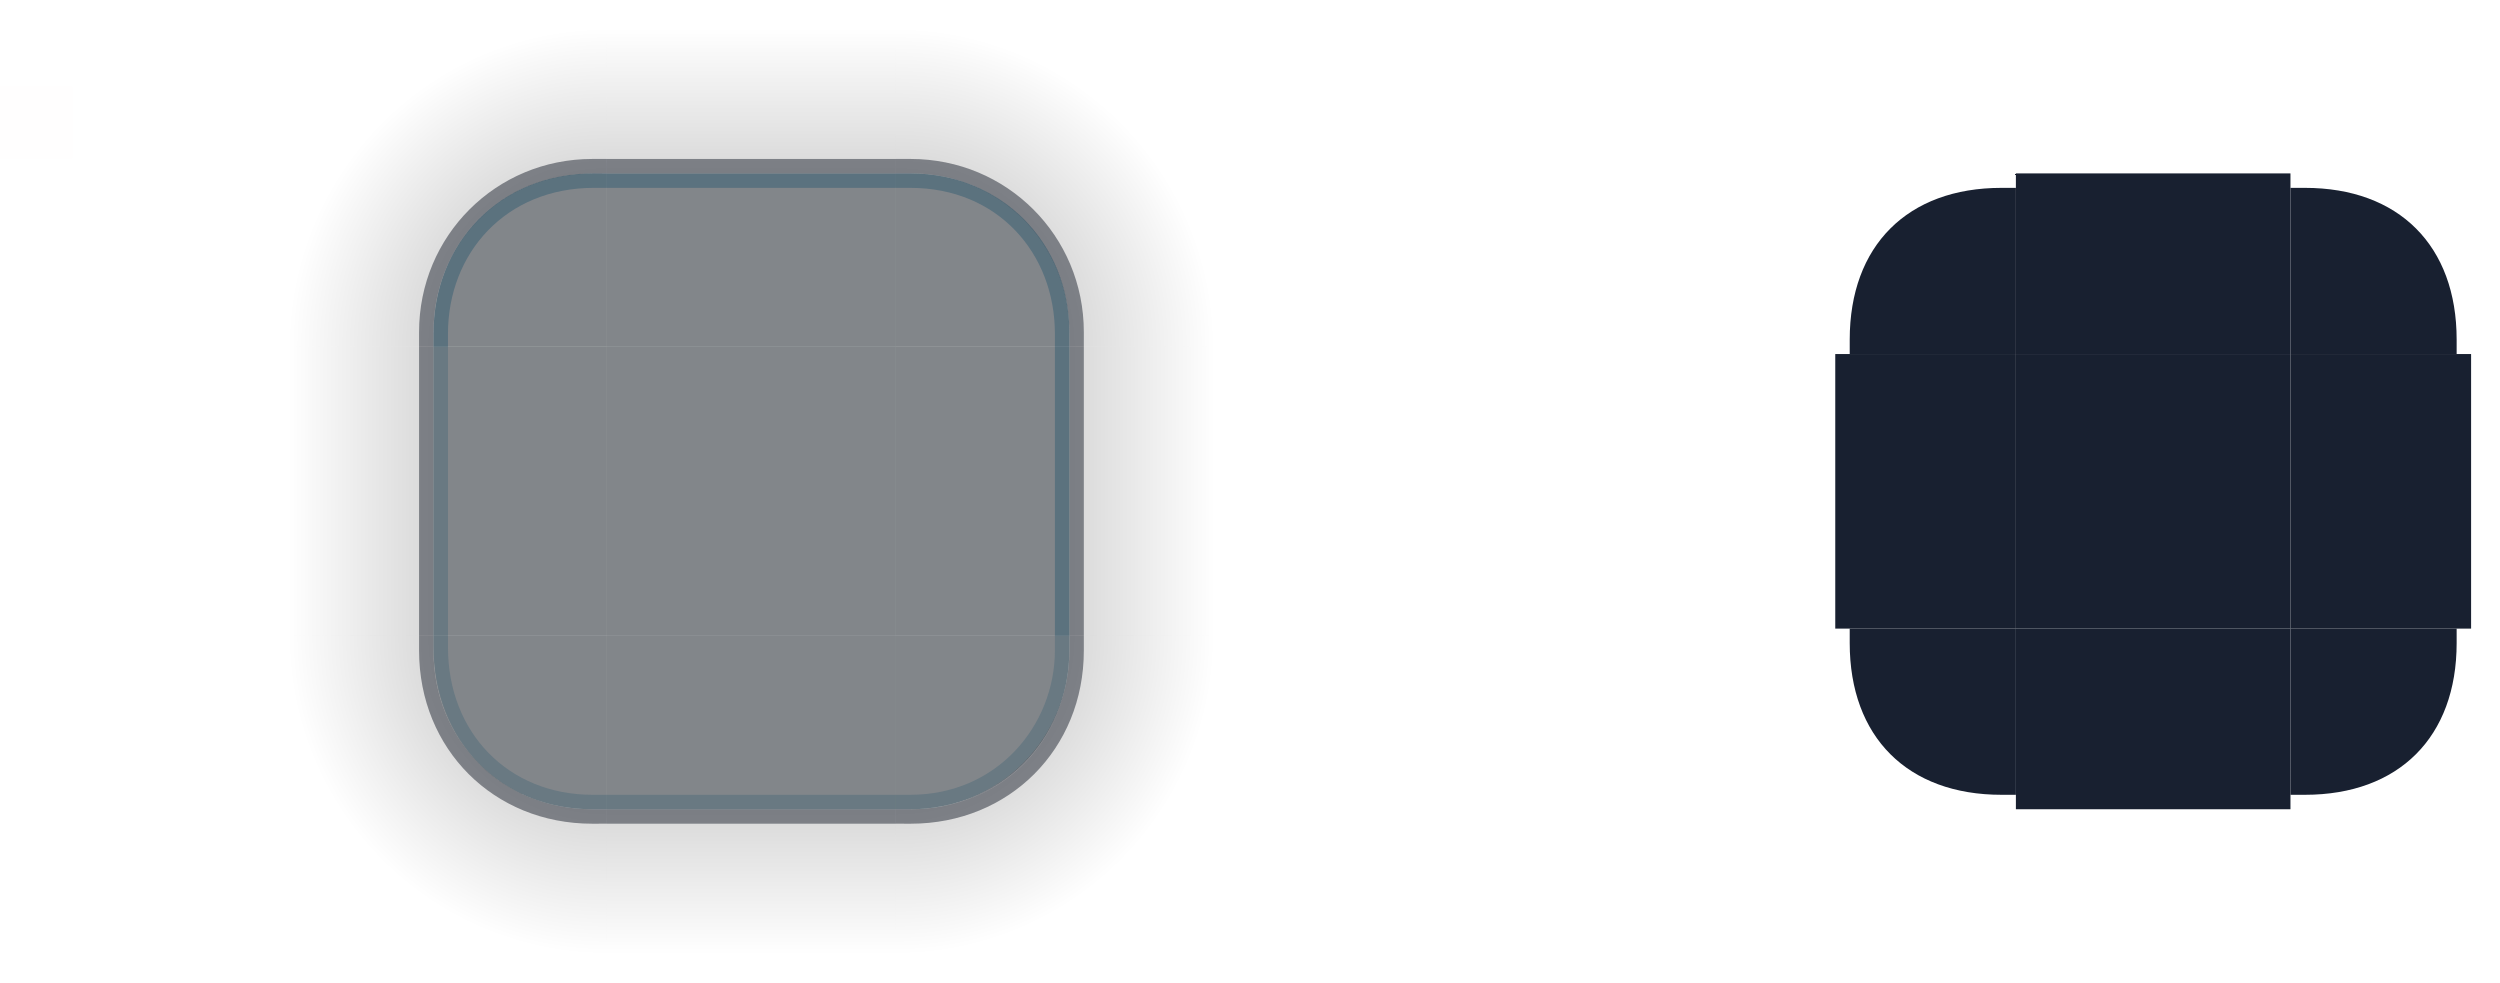
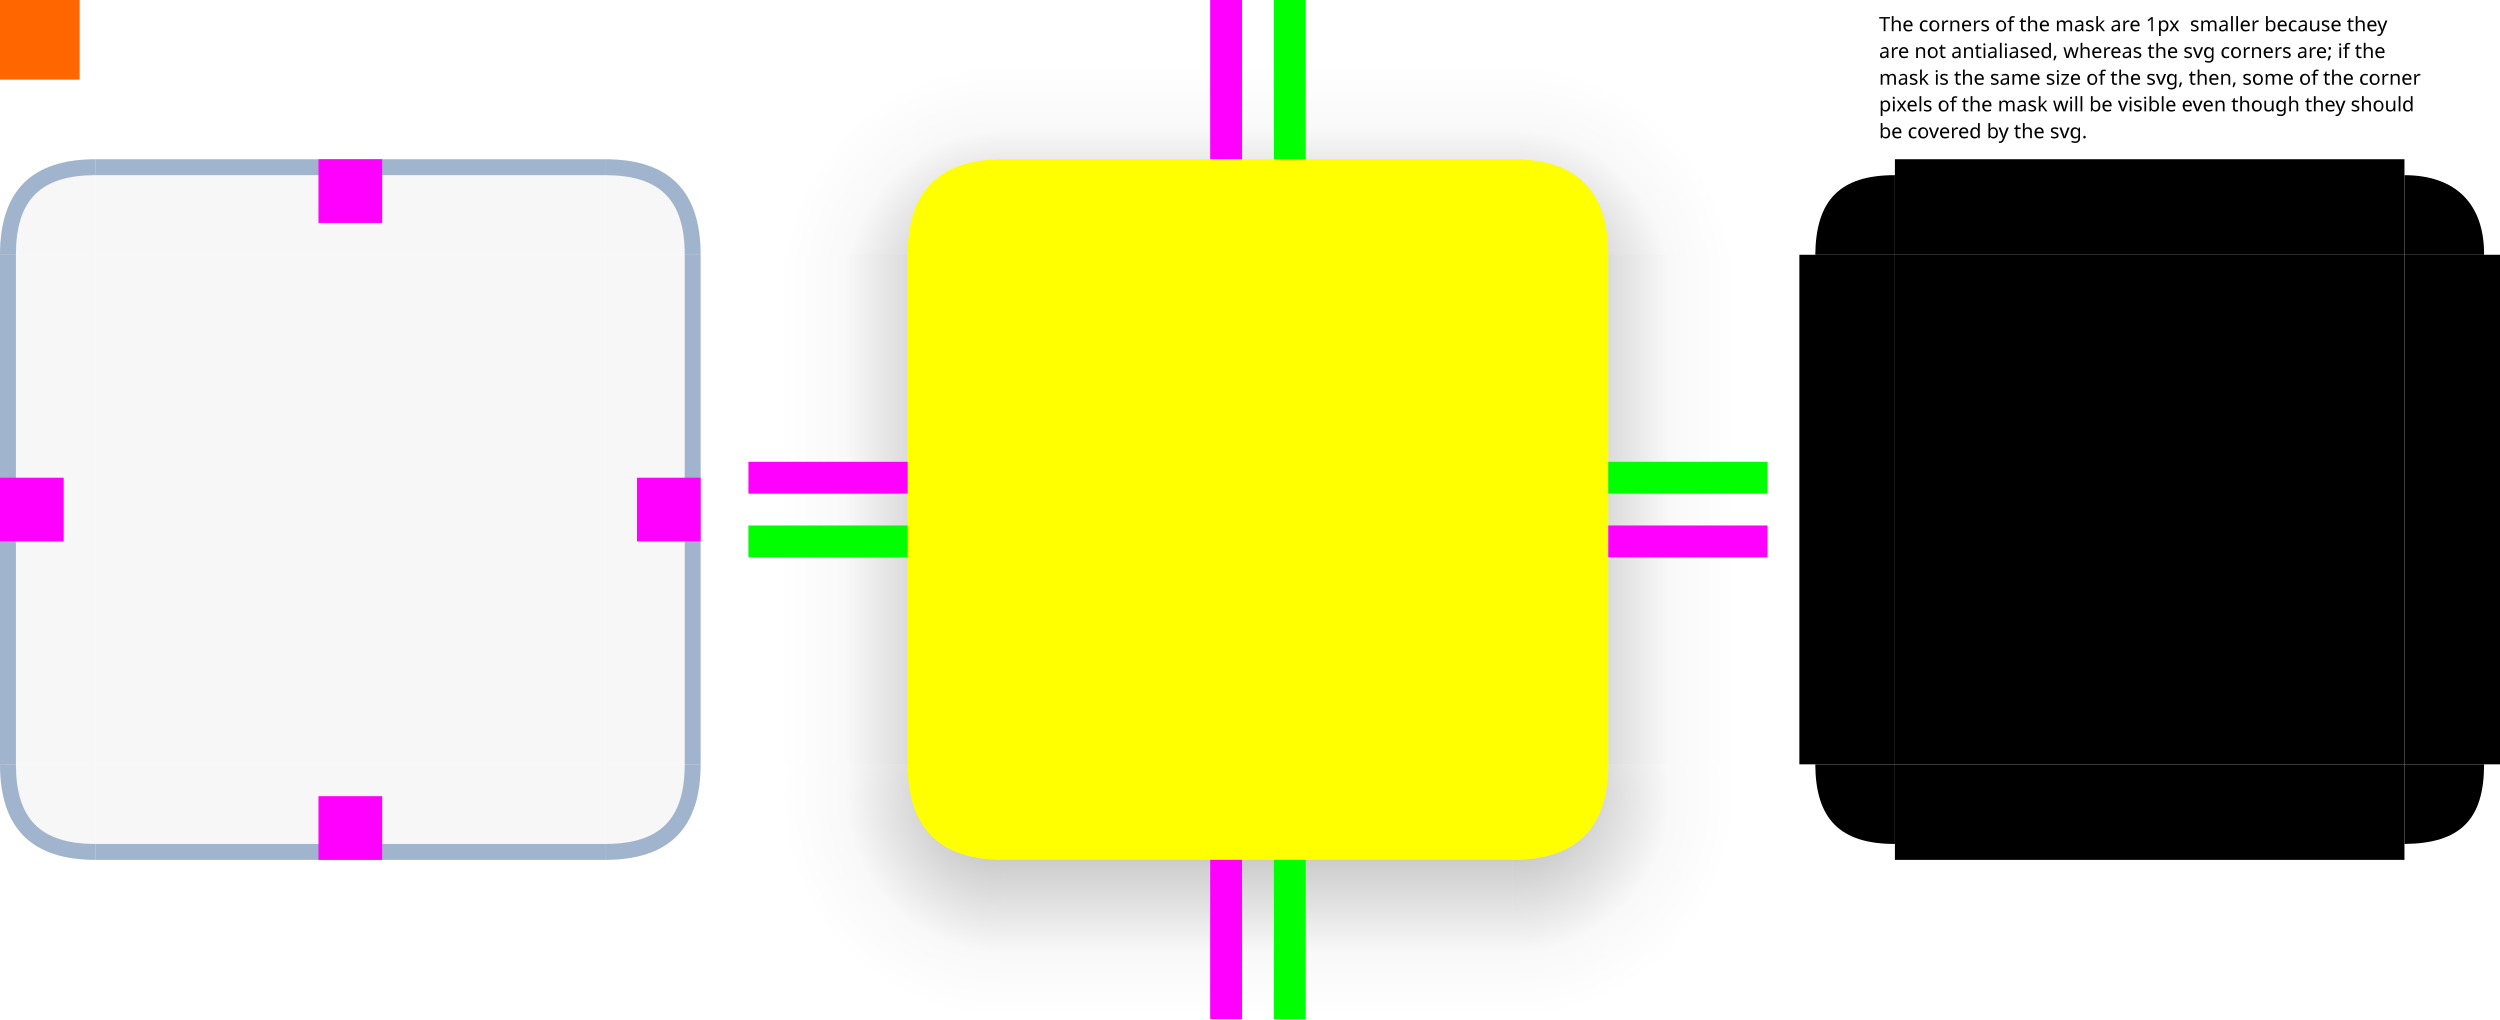
- <svg xmlns="http://www.w3.org/2000/svg" xmlns:xlink="http://www.w3.org/1999/xlink" id="svg200" viewBox="0 0 173 68" version="1.1" height="68" width="173">
-   <style id="style2457">
- .ColorScheme-Background { 
-     color:#1e2431;
- }
- </style>
-   <defs id="defs24">
-     <style type="text/css" id="current-color-scheme" />
-     <radialGradient xlink:href="#a" gradientUnits="userSpaceOnUse" gradientTransform="matrix(2.1666e-7,1,-0.99999,2.1665e-7,1058.1,-6.2502)" r="6" cy="945.11" cx="54.25" id="b" />
-     <radialGradient xlink:href="#a" gradientUnits="userSpaceOnUse" gradientTransform="rotate(-179.9999,40.32089,499.18)" r="6" cy="950.36" cx="7.643" id="c" />
-     <radialGradient xlink:href="#a" gradientUnits="userSpaceOnUse" gradientTransform="translate(59.107,-903.77)" r="6" cy="911.76" cx="53.893" id="d" />
-     <radialGradient xlink:href="#a" gradientUnits="userSpaceOnUse" gradientTransform="rotate(-90,-405.39,435.5899)" r="6" cy="913.97" cx="22.2" id="e" />
-     <linearGradient xlink:href="#a" gradientUnits="userSpaceOnUse" y2="932.36" y1="932.36" x2="61" x1="55" id="f" />
-     <linearGradient id="a">
-       <stop id="stop8" offset="0" stop-opacity=".667" />
-       <stop id="stop10" offset="1" stop-opacity="0" />
+ <svg xmlns="http://www.w3.org/2000/svg" xmlns:xlink="http://www.w3.org/1999/xlink" id="svg2" height="64" viewBox="0 0 157 64" width="157" version="1.1">
+   <defs id="defs15">
+     <style type="text/css" id="current-color-scheme">
+             .ColorScheme-Text {
+                 color:#232629;
+                 stop-color:#232629;
+             }
+             .ColorScheme-Background {
+                 color:#eff0f1;
+                 stop-color:#eff0f1;
+             }
+         </style>
+     <linearGradient id="shadow-side" gradientUnits="userSpaceOnUse">
+       <stop id="stop1762" offset="0" style="stop-color:#000;stop-opacity:.2" />
+       <stop id="stop1760" offset=".333" style="stop-color:#000;stop-opacity:.1" />
+       <stop id="stop1758" offset=".5" style="stop-color:#000;stop-opacity:.05" />
+       <stop id="stop1756" offset=".583" style="stop-color:#000;stop-opacity:.025" />
+       <stop id="stop1754" offset="1" style="stop-color:#000;stop-opacity:0" />
    </linearGradient>
-     <linearGradient xlink:href="#a" gradientUnits="userSpaceOnUse" y2="932.36" y1="932.36" x2="-9" x1="-15" id="g" />
-     <linearGradient xlink:href="#a" gradientUnits="userSpaceOnUse" gradientTransform="translate(58)" y2="54" y1="48" x2="51" x1="51" id="i" />
-     <linearGradient xlink:href="#a" gradientUnits="userSpaceOnUse" y2="44" y1="44" x2="61" x1="55" id="h" />
-     <linearGradient xlink:href="#a" gradientUnits="userSpaceOnUse" gradientTransform="translate(58)" y2="54" y1="48" x2="19" x1="19" id="k" />
-     <linearGradient xlink:href="#a" gradientUnits="userSpaceOnUse" y2="44" y1="44" x2="9" x1="15" id="j" />
-     <linearGradient xlink:href="#a" gradientUnits="userSpaceOnUse" y2="-35" y1="-35" x2="958.36" x1="952.36" id="l" />
-     <linearGradient xlink:href="#a" gradientUnits="userSpaceOnUse" y2="12" y1="12" x2="61" x1="55" id="n" />
-     <linearGradient xlink:href="#a" gradientUnits="userSpaceOnUse" gradientTransform="translate(58)" y2="2" y1="8" x2="51" x1="51" id="m" />
-     <linearGradient xlink:href="#a" gradientUnits="userSpaceOnUse" y2="12" y1="12" x2="9" x1="15" id="p" />
-     <linearGradient xlink:href="#a" gradientUnits="userSpaceOnUse" gradientTransform="translate(58)" y2="2" y1="8" x2="19" x1="19" id="o" />
-     <linearGradient xlink:href="#a" gradientUnits="userSpaceOnUse" y2="-35" y1="-35" x2="-906.36" x1="-912.36" id="q" />
-     <radialGradient gradientTransform="matrix(-3.5113632e-7,-1.833333,1.833333,-3.5113629e-7,55.00006,153.1667)" gradientUnits="userSpaceOnUse" r="6" fy="12" fx="77" cy="12" cx="77" id="radialGradient1033" xlink:href="#linearGradient4270" />
-     <linearGradient id="linearGradient4270">
-       <stop style="stop-color:#000000;stop-opacity:0.667" offset="0" id="stop4272" />
-       <stop style="stop-color:#000000;stop-opacity:0;" offset="1" id="stop4274" />
+     <linearGradient id="shadow-corner" gradientUnits="userSpaceOnUse">
+       <stop id="stop11958" offset="0" style="stop-color:#000;stop-opacity:1" />
+       <stop id="stop11960" offset=".286" style="stop-color:#000;stop-opacity:.2" />
+       <stop id="stop11962" offset=".524" style="stop-color:#000;stop-opacity:.1" />
+       <stop id="stop11966" offset=".643" style="stop-color:#000;stop-opacity:.05" />
+       <stop id="stop11968" offset=".702" style="stop-color:#000;stop-opacity:.025" />
+       <stop id="stop11970" offset="1" style="stop-color:#000;stop-opacity:0" />
    </linearGradient>
-     <radialGradient gradientTransform="matrix(-3.5113632e-7,-1.833333,1.833333,-3.5113629e-7,55.00006,153.1667)" gradientUnits="userSpaceOnUse" r="6" fy="12" fx="77" cy="12" cx="77" id="radialGradient984" xlink:href="#linearGradient4270" />
-     <radialGradient gradientTransform="matrix(-3.5113632e-7,-1.833333,1.833333,-3.5113629e-7,55.00006,153.1667)" gradientUnits="userSpaceOnUse" r="6" fy="12" fx="77" cy="12" cx="77" id="radialGradient992" xlink:href="#linearGradient4270" />
-     <radialGradient gradientTransform="matrix(-3.5113632e-7,-1.833333,1.833333,-3.5113629e-7,55.00006,153.1667)" gradientUnits="userSpaceOnUse" r="6" fy="12" fx="77" cy="12" cx="77" id="radialGradient1000" xlink:href="#linearGradient4270" />
-     <radialGradient gradientTransform="matrix(-3.5113632e-7,-1.833333,1.833333,-3.5113629e-7,55.00006,153.1667)" gradientUnits="userSpaceOnUse" r="6" fy="12" fx="77" cy="12" cx="77" id="radialGradient1029" xlink:href="#linearGradient4270" />
-     <radialGradient xlink:href="#linearGradient4270" id="radialGradient994" gradientUnits="userSpaceOnUse" gradientTransform="matrix(-2.7408701e-5,-5.425753,5.425806,-2.7408471e-5,-269.0729,1242.125)" cx="77" cy="12" fx="77" fy="12" r="6" />
-     <linearGradient xlink:href="#linearGradient4270" id="linearGradient981" gradientUnits="userSpaceOnUse" gradientTransform="matrix(2.000004,0,0,0.6250001,969.3659,190.875)" x1="-916.362" y1="-35" x2="-905.362" y2="-35" />
-     <radialGradient xlink:href="#linearGradient4270" id="radialGradient967" gradientUnits="userSpaceOnUse" gradientTransform="matrix(-1.8843096e-5,-3.730163,3.730165,-1.8843108e-5,-46.31032,1242.069)" cx="77" cy="12" fx="77" fy="12" r="6" />
-     <radialGradient xlink:href="#linearGradient4270" id="radialGradient991" gradientUnits="userSpaceOnUse" gradientTransform="matrix(-1.8843056e-5,-3.730155,3.730157,-1.8843069e-5,-47.32787,1239.016)" cx="77" cy="12" fx="77" fy="12" r="6" />
-     <radialGradient xlink:href="#linearGradient4270" id="radialGradient663" gradientUnits="userSpaceOnUse" gradientTransform="matrix(7.892059,-3.9867119e-5,3.9867144e-5,7.892064,-566.0782,604.7178)" cx="77" cy="12" fx="77" fy="12" r="6" />
-     <linearGradient xlink:href="#linearGradient4270" id="linearGradient1105" gradientUnits="userSpaceOnUse" gradientTransform="matrix(2.909187,0,0,0.9349688,2525.414,-782.1698)" x1="-916.362" y1="-35" x2="-905.362" y2="-35" />
-     <linearGradient xlink:href="#linearGradient4270" id="linearGradient2260" gradientUnits="userSpaceOnUse" gradientTransform="matrix(2.909122,0,0,0.909107,2868.624,894.8633)" x1="-916.362" y1="-35" x2="-905.362" y2="-35" />
-     <linearGradient xlink:href="#linearGradient4270" id="linearGradient3098" gradientUnits="userSpaceOnUse" gradientTransform="matrix(2.000004,0,0,0.6410254,2704.091,-176.8206)" x1="-916.362" y1="-34.6" x2="-905.362" y2="-34.6" />
+     <radialGradient xlink:href="#shadow-corner" id="radialGradient3268-6-6" cx="93.143" cy="50" fx="93.143" fy="50" r="6.5" gradientUnits="userSpaceOnUse" gradientTransform="matrix(0,2.153846,-2.153846,0,107.6923,-202.6154)" />
+     <linearGradient xlink:href="#shadow-side" id="linearGradient4945" gradientUnits="userSpaceOnUse" x1="16" y1="14" x2="16" y2="4" />
+     <linearGradient xlink:href="#shadow-side" id="linearGradient1734" gradientUnits="userSpaceOnUse" x1="16" y1="6" x2="16" y2="16" />
+     <linearGradient xlink:href="#shadow-side" id="linearGradient1984" gradientUnits="userSpaceOnUse" x1="12" y1="16" x2="2" y2="16" />
+     <linearGradient xlink:href="#shadow-side" id="linearGradient8667" gradientUnits="userSpaceOnUse" x1="4" y1="16" x2="14" y2="16" />
+     <radialGradient xlink:href="#shadow-corner" id="radialGradient3268" cx="95" cy="50" fx="95" fy="50" r="6.5" gradientUnits="userSpaceOnUse" gradientTransform="matrix(0,2.153846,-2.153846,0,107.6923,-202.6154)" />
+     <radialGradient xlink:href="#shadow-corner" id="radialGradient3268-4" cx="95" cy="50" fx="95" fy="50" r="6.5" gradientUnits="userSpaceOnUse" gradientTransform="matrix(0,2.153846,-2.153846,0,107.6923,-202.6154)" />
+     <radialGradient xlink:href="#shadow-corner" id="radialGradient3268-6" cx="93.143" cy="50" fx="93.143" fy="50" r="6.5" gradientUnits="userSpaceOnUse" gradientTransform="matrix(0,2.153846,-2.153846,0,107.6923,-202.6154)" />
  </defs>
-   <rect id="hint-tile-center" y="6" width="5" height="5" x="0" style="fill:#ff9955;opacity:0.01" />
-   <rect y="-16" x="59" height="12" width="12" id="shadow-center" style="color:#eff0f1;opacity:0.01;fill:#008080;fill-opacity:1;stroke:none;stroke-width:0.375" />
-   <rect y="68" x="-55" height="12" width="4" id="shadow-hint-bottom-margin" style="fill:#7e36f4;fill-opacity:1;stroke:none;stroke-width:1.414;opacity:1" />
-   <rect y="68" x="-49" height="12" width="4" id="shadow-hint-bottom-inset" style="fill:#d63384;fill-opacity:1;stroke:none;stroke-width:1.414;opacity:1" />
-   <rect style="fill:#fea75f;fill-opacity:1;stroke:none;stroke-width:0.183;opacity:1" id="hint-bottom-inset" width="4" height="8" x="-49" y="60" />
-   <g id="hint-bottom-margin" style="opacity:1">
-     <rect style="opacity:1;fill:#17a2b8;fill-opacity:1;stroke:none;stroke-width:1" id="hint-bottom-margin-3" width="4" height="8" x="-55" y="60" />
+   <g id="shadow-bottomright-9" transform="translate(95,48)" />
+   <rect style="color:#eff0f1;fill:currentColor;fill-opacity:1;stroke:none;stop-color:#eff0f1" id="thick-center" width="32" height="32" x="19" y="75" class="ColorScheme-Background" />
+   <rect transform="rotate(90)" style="fill:#800080;fill-opacity:1;stroke:none;stroke-width:1.155" id="thick-hint-right-margin" width="4" height="8" x="95" y="-56" />
+   <rect transform="rotate(90)" y="-20" x="95" height="8" width="4" id="thick-hint-left-margin" style="fill:#800080;fill-opacity:1;stroke:none;stroke-width:1.155" />
+   <rect y="69" x="38" height="8" width="4" id="thick-hint-top-margin" style="fill:#800080;fill-opacity:1;stroke:none;stroke-width:1.155" />
+   <rect style="fill:#800080;fill-opacity:1;stroke:none;stroke-width:1.155" id="thick-hint-bottom-margin" width="4" height="8" x="39" y="105" />
+   <rect id="hint-tile-center" height="5" style="fill:#ff6600" width="5" x="0" y="0" />
+   <g id="top" transform="translate(6,10)">
+     <rect id="rect4152" height="6" style="opacity:0.5;fill:currentColor" class="ColorScheme-Background" width="32" x="0" y="0" />
+     <path style="opacity:1;fill:#22508c;fill-opacity:0.4" d="M 0,0 V 1 H 32 V 0 Z" id="path1337" class="ColorScheme-Background" fill="currentColor" />
  </g>
-   <rect style="fill:#7e36f4;fill-opacity:1;stroke:none;stroke-width:1.414;opacity:1" id="shadow-hint-top-margin" width="4" height="12" x="-49" y="5" />
-   <rect style="fill:#d63384;fill-opacity:1;stroke:none;stroke-width:1.414;opacity:1" id="shadow-hint-top-inset" width="4" height="12" x="-55" y="5" />
-   <rect y="17" x="-55" height="8" width="4" id="hint-top-inset" style="fill:#fea75f;fill-opacity:1;stroke:none;stroke-width:1.155;opacity:1" />
-   <g id="hint-top-margin" style="opacity:1">
-     <rect y="17" x="-49" height="8" width="4" id="hint-top-margin-6" style="opacity:1;fill:#17a2b8;fill-opacity:1;stroke:none;stroke-width:1.155" />
+   <g id="bottom" transform="translate(6,48)">
+     <rect id="rect4148" height="6" style="opacity:0.5;fill:currentColor" class="ColorScheme-Background" width="32" x="0" y="0" />
+     <path style="opacity:1;fill:#22508c;fill-opacity:0.4" d="M 0,5 V 6 H 32 V 5 Z" id="path1671" class="ColorScheme-Background" fill="currentColor" />
  </g>
-   <rect style="fill:#7e36f4;fill-opacity:1;stroke:none;stroke-width:1.414;opacity:1" id="shadow-hint-left-margin" width="4" height="12" x="35" y="78" transform="rotate(90)" />
-   <rect style="fill:#d63384;fill-opacity:1;stroke:none;stroke-width:1.414;opacity:1" id="shadow-hint-left-inset" width="4" height="12" x="41" y="78" transform="rotate(90)" />
-   <rect transform="rotate(90)" y="70" x="41" height="8" width="4" id="hint-left-inset" style="fill:#fea75f;fill-opacity:1;stroke:none;stroke-width:0.183;opacity:1" />
-   <g id="hint-left-margin" style="opacity:1">
-     <rect transform="rotate(90)" y="70" x="35" height="8" width="4" id="hint-left-margin-7" style="opacity:1;fill:#17a2b8;fill-opacity:1;stroke:none;stroke-width:1" />
+   <g id="left" transform="translate(0,16)">
+     <rect id="rect4144" height="32" style="opacity:0.5;fill:currentColor" class="ColorScheme-Background" width="6" x="0" y="0" />
+     <path style="opacity:1;fill:#22508c;fill-opacity:0.4" d="M 0,32 H 1 V 0 H 0 Z" id="path1785" class="ColorScheme-Background" fill="currentColor" />
  </g>
-   <rect y="15" x="41" height="12" width="4" id="shadow-hint-right-margin" style="fill:#7e36f4;fill-opacity:1;stroke:none;stroke-width:1.414;opacity:1" transform="rotate(90)" />
-   <rect y="15" x="35" height="12" width="4" id="shadow-hint-right-inset" style="fill:#d63384;fill-opacity:1;stroke:none;stroke-width:1.414;opacity:1" transform="rotate(90)" />
-   <rect transform="rotate(90)" style="fill:#fea75f;fill-opacity:1;stroke:none;stroke-width:0.183;opacity:1" id="hint-right-inset" width="4" height="8" x="35" y="27" />
-   <g id="hint-right-margin" style="opacity:1">
-     <rect transform="rotate(90)" style="fill:#17a2b8;fill-opacity:1;stroke:none;stroke-width:1" id="hint-right-margin-5" width="4" height="8" x="41" y="27" />
+   <g id="right" transform="translate(38,16)">
+     <rect id="rect4140" height="32" style="opacity:0.5;fill:currentColor" class="ColorScheme-Background" width="6" x="0" y="0" />
+     <path style="opacity:1;fill:#22508c;fill-opacity:0.4" d="M 5,32 H 6 V 0 H 5 Z" id="path1902" class="ColorScheme-Background" fill="currentColor" />
  </g>
-   <rect style="stroke:none;fill-opacity:1;fill:#161826;opacity:1" id="thick-center" width="32" height="32" x="223.381" y="13.508" class="ColorScheme-Background" />
-   <rect transform="rotate(90)" style="opacity:1;fill:#008080;fill-opacity:1;stroke:none;stroke-width:0.957" id="thick-hint-right-margin" width="4" height="5.5" x="33.508" y="-257.881" />
-   <rect transform="rotate(90)" y="-221.881" x="33.508" height="5.5" width="4" id="thick-hint-left-margin" style="opacity:1;fill:#008080;fill-opacity:1;stroke:none;stroke-width:0.957" />
-   <rect y="7.508" x="242.381" height="8" width="4" id="thick-hint-top-margin" style="opacity:1;fill:#008080;fill-opacity:1;stroke:none;stroke-width:1.155" />
-   <rect style="opacity:1;fill:#008080;fill-opacity:1;stroke:none;stroke-width:1.155" id="thick-hint-bottom-margin" width="4" height="8" x="243.381" y="43.508" />
-   <rect style="opacity:0.01;fill:#0066ff;fill-opacity:0.749;stroke:none;stroke-width:1.2;stroke-linejoin:round;paint-order:fill markers stroke" id="floating-center" width="33.429" height="33.429" x="64.64" y="-105.096" />
-   <rect style="fill:#0066ff;fill-opacity:0.989;stroke:none;stroke-width:0.585;stroke-linejoin:round;paint-order:fill markers stroke;opacity:1" id="floating-hint-bottom-margin" height="4.948" x="5.622" y="-75.848" rx="0" ry="0" width="3.855" />
-   <rect style="fill:#0066ff;fill-opacity:0.989;stroke:none;stroke-width:0.809;stroke-linejoin:round;paint-order:fill markers stroke;opacity:1" id="floating-hint-top-margin" height="9.47" x="5" y="-110" rx="0" ry="0" width="3.855" />
-   <rect transform="rotate(90)" style="fill:#0066ff;fill-opacity:0.996;stroke:none;stroke-width:1.341;opacity:1" id="floating-hint-right-margin" width="4" height="10.784" x="-87.303" y="-35.033" />
-   <rect transform="rotate(90)" y="5.358" x="-94" height="9.642" width="4" id="floating-hint-left-margin" style="fill:#0066ff;fill-opacity:0.996;stroke:none;stroke-width:1.268;opacity:1" />
-   <g id="shadow-topleft" transform="matrix(0.6757824,0,0,0.6757886,179.8362,-533.0807)">
-     <path id="path4828" style="opacity:0.5;fill:url(#radialGradient994);stroke-width:1.48" d="m -239.48,788.828 v 35.514 h 17.757 v -1.48 c 0,-8.731 6.215,-16.277 16.684,-16.277 h 1.073 v -17.757 z" />
-     <path id="path962" style="color:#1e2431;fill:#1e2431;fill-opacity:0.5;stroke-width:1.516;stop-color:#1e2431" d="m -205.475,805.105 c -9.856,5.2e-4 -17.728,7.865 -17.728,17.721 v 1.516 h 1.48 v -1.516 c 0,-8.842 6.665,-16.197 16.248,-16.235 l 1.51,-0.006 v -1.48 z" class="ColorScheme-Background" />
+   <g id="center" transform="translate(6,16)">
+     <rect id="rect4138" height="32" style="opacity:0.5;fill:currentColor" class="ColorScheme-Background" width="32" x="0" y="0" />
  </g>
-   <g id="top" transform="translate(146,-808.3622)">
-     <rect y="84" x="-832.362" height="20" width="12" id="rect4152" transform="matrix(0,-1,-1,0,0,0)" style="color:#1e2431;opacity:0.5;fill:#050e15;fill-opacity:1;stroke-width:1.118;stop-color:#1e2431" class="ColorScheme-Background" />
-     <rect y="84" x="-821.362" height="20" width="1" id="rect972" transform="matrix(0,-1,-1,0,0,0)" style="fill:#024464;fill-opacity:0.3;stroke-width:0.323" />
+   <rect id="hint-top-margin" height="4" style="fill:#ff00ff;stroke-width:1" width="4" x="20" y="10" />
+   <rect id="hint-bottom-margin" height="4" style="fill:#ff00ff;stroke-width:1" width="4" x="20" y="50" />
+   <rect id="hint-right-margin" height="4" style="fill:#ff00ff;stroke-width:1" width="4" x="40" y="30" />
+   <rect id="hint-left-margin" height="4" style="fill:#ff00ff;stroke-width:1" width="4" x="0" y="30" />
+   <rect id="hint-top-inset" height="9.9999999e-09" style="fill:#00ff00" width="4" x="20" y="10" />
+   <rect id="hint-bottom-inset" height="9.9999999e-09" style="fill:#00ff00" width="4" x="20" y="54" />
+   <rect id="hint-left-inset" height="4" style="fill:#00ff00" width="9.9999999e-09" x="0" y="30" />
+   <rect id="hint-right-inset" height="4" style="fill:#00ff00" width="9.9999999e-09" x="44" y="30" />
+   <rect id="mask-top" height="6" width="32" x="119" y="10" />
+   <rect id="mask-center" height="32" width="32" x="119" y="16" />
+   <rect id="mask-bottom" height="6" transform="scale(1,-1)" width="32" x="119" y="-54" />
+   <rect id="mask-left" height="32" width="6" x="113" y="16" />
+   <rect id="mask-right" height="32" width="6" x="151" y="16" />
+   <path id="mask-topleft" d="m 114,16 h -1 6 v -6 1 c -3.457,-0.005 -4.963,1.573 -5,5 z" />
+   <g id="shadow-center" transform="translate(63,16)">
+     <rect id="rect4908" height="32" style="opacity:0.001;fill-opacity:0.001" width="32" x="0" y="0" />
  </g>
-   <g id="topleft" transform="matrix(0.9829454,0,0,0.9829868,18.0175,-882.078)">
-     <path d="m 23.412,909.552 c -6.592,0 -11.221,4.985 -11.221,11.19 v 1.017 h 12.208 l 5.4e-5,-12.208 z" id="rect4159" style="color:#1e2431;opacity:0.5;fill:#050e15;fill-opacity:1;stroke-width:1.017;stop-color:#1e2431" class="ColorScheme-Background" />
-     <path id="path948-36" style="fill:#024464;fill-opacity:0.302;stroke-width:1.017" d="m 23.483,909.552 c -6.816,0 -11.293,5.087 -11.293,11.292 v 0.916 h 1.017 v -0.916 c 0,-5.683 4.067,-10.275 10.275,-10.275 h 0.915 v -1.017 z" />
+   <path style="fill:#ffff00;stroke-width:2;stroke-linecap:round" d="m 63,10 h 32 c 4,0 6,2 6,6 v 32 c 0,4 -2,6 -6,6 H 63 c -4,0 -6,-2 -6,-6 V 16 c 0,-4 2,-6 6,-6 z" id="path838" />
+   <g id="shadow-topleft" transform="rotate(180,31.5,8)">
+     <path d="M 0,6 V 0 H 6 C 6,4 4,6 0,6 Z" style="opacity:0.001;fill:#000000;fill-opacity:0.004" id="path95-4-2" />
+     <path id="path2368-7-5" style="fill:url(#radialGradient3268-6-6);fill-opacity:1;fill-rule:evenodd;stroke-width:1" d="M 6,0 C 6,4 4,6 0,6 V 16 H 3 C 10.18,16 16,10.18 16,3 V 0 Z" />
  </g>
-   <rect y="24" x="42" height="20" width="20" id="center" style="color:#1e2431;opacity:0.5;fill:#050e15;fill-opacity:1;stroke-width:0.688;stop-color:#1e2431" class="ColorScheme-Background" />
-   <g id="shadow-top" transform="translate(221,-839.3622)">
-     <rect transform="matrix(0,-1,-1,0,0,0)" id="rect4820" width="24" height="20" x="-863.362" y="159" style="fill:none;stroke-width:0.966" />
-     <rect transform="matrix(0,-1,-1,0,0,0)" style="opacity:0.5;fill:url(#linearGradient981);stroke-width:0.913" id="rect4822" width="12" height="20" x="-851.362" y="159" />
-     <rect y="159" x="-851.362" height="20" width="1" id="rect986" style="color:#1e2431;fill:#1e2431;fill-opacity:0.5;stroke-width:0.913;stop-color:#1e2431" transform="matrix(0,-1,-1,0,0,0)" class="ColorScheme-Background" />
+   <g id="shadow-top" transform="translate(63)">
+     <rect id="st" height="10" width="32" style="fill:url(#linearGradient4945);fill-opacity:1" x="0" y="0" />
+     <rect id="rect1546" height="6" style="opacity:0.001;fill:#000000;fill-opacity:0.004;fill-rule:evenodd" width="32" y="10" x="0" />
  </g>
-   <g id="shadow-bottomleft" transform="matrix(0.9829671,0,0,-0.9829761,43.52324,982.5914)">
-     <path id="path960" style="opacity:0.5;fill:url(#radialGradient967);stroke-width:1.017" d="m -25.965,930.431 v 24.416 h 12.208 v -1.017 c 0,-6.206 4.578,-11.191 11.191,-11.191 h 1.017 v -12.208 z" />
-     <path id="path963" style="color:#1e2431;opacity:1;fill:#1e2431;fill-opacity:0.5;stroke-width:1.042;stop-color:#1e2431" d="m -2.592,941.621 c -6.93,0 -12.183,5.253 -12.183,12.183 v 1.042 h 1.017 v -1.042 c 0,-6.352 4.813,-11.165 11.166,-11.165 h 1.042 v -1.017 z" class="ColorScheme-Background" />
+   <g id="shadow-bottom" transform="translate(63,48)">
+     <rect id="rect1546-6" height="6" style="opacity:0.001;fill:#000000;fill-opacity:0.004;fill-rule:evenodd" width="32" x="0" y="0" />
+     <rect id="sb" height="10" width="32" y="6" style="fill:url(#linearGradient1734);fill-opacity:1" x="0" />
  </g>
-   <g id="shadow-bottomright" transform="matrix(-0.9829866,0,0,-0.9829785,59.4762,979.5936)">
-     <path id="path985" style="opacity:0.5;fill:url(#radialGradient991);stroke-width:1.017" d="m -26.983,927.379 v 24.416 h 12.208 v -1.017 c 0,-6.199 4.578,-11.19 11.19,-11.19 h 1.017 v -12.208 z" />
-     <path id="path987" style="color:#1e2431;opacity:1;fill:#1e2431;fill-opacity:0.5;stroke-width:1.042;stop-color:#1e2431" d="m -3.61,938.569 c -6.93,0 -12.183,5.253 -12.183,12.183 v 1.042 h 1.017 v -1.042 c 0,-6.079 4.813,-11.165 11.165,-11.165 h 1.042 v -1.017 z" class="ColorScheme-Background" />
+   <g id="shadow-left" transform="translate(47,16)">
+     <rect id="sl" height="32" width="10" style="fill:url(#linearGradient1984);fill-opacity:1" x="0" y="0" />
+     <rect id="rect1546-3-7" height="32" style="opacity:0.001;fill:#000000;fill-opacity:0.004;fill-rule:evenodd" width="6" x="10" y="0" />
  </g>
-   <g id="shadow-topright" transform="matrix(0.4646014,0,0,0.4646013,42.66765,-300.9511)">
-     <path id="path657" style="opacity:0.5;fill:url(#radialGradient663);stroke-width:2.152" d="M 93.268,647.762 H 41.611 v 25.829 h 2.152 c 12.914,0 23.676,9.945 23.676,23.838 v 1.991 h 25.829 z" />
-     <path id="path659" style="color:#1e2431;fill:#1e2431;fill-opacity:0.5;stroke-width:2.205;stop-color:#1e2431" d="m 69.593,697.214 c 0,-14.336 -11.465,-25.776 -25.787,-25.776 h -2.195 v 2.152 h 2.195 c 13.732,0 23.633,10.762 23.633,23.774 v 2.054 h 2.153 z" class="ColorScheme-Background" />
+   <g id="shadow-right" transform="translate(95,16)">
+     <rect id="rect1546-3" height="32" style="opacity:0.001;fill:#000000;fill-opacity:0.004;fill-rule:evenodd" width="6" x="0" y="0" />
+     <rect id="sr" height="32" width="10" x="6" style="fill:url(#linearGradient8667);fill-opacity:1" y="0" />
  </g>
-   <g id="topright" transform="matrix(0.675819,0,0,0.6758087,143.8912,-529.7183)">
-     <path d="m -103.417,817.862 c 0,-8.878 -6.762,-16.277 -16.277,-16.277 h -1.48 v 17.757 h 17.757 z" id="rect4159-3" style="color:#1e2431;opacity:0.5;fill:#050e15;fill-opacity:1;stroke-width:1.017;stop-color:#1e2431" class="ColorScheme-Background" />
-     <path id="path948-5" style="fill:#024464;fill-opacity:0.302;stroke-width:1.48" d="m -103.417,817.862 c 0,-9.322 -7.103,-16.277 -16.277,-16.277 h -1.48 l 3.3e-4,1.48 h 1.479 c 8.92,0 14.797,6.659 14.797,14.945 v 1.332 h 1.48 z" />
+   <rect id="shadow-hint-top-margin" height="10" style="fill:#ff00ff" width="2" x="76" y="0" />
+   <rect id="shadow-hint-bottom-margin" height="10" style="fill:#ff00ff" width="2" x="76" y="54" />
+   <rect id="shadow-hint-right-margin" height="2" style="fill:#ff00ff" width="10" x="101" y="33" />
+   <rect id="shadow-hint-left-margin" height="2" style="fill:#ff00ff" width="10" x="47" y="29" />
+   <rect id="shadow-hint-top-inset" height="10" style="fill:#00ff00" width="2" x="80" y="0" />
+   <rect id="shadow-hint-bottom-inset" height="10" style="fill:#00ff00" width="2" x="80" y="54" />
+   <rect id="shadow-hint-right-inset" height="2" style="fill:#00ff00" width="10" x="101" y="29" />
+   <rect id="shadow-hint-left-inset" height="2" style="fill:#00ff00" width="10" x="47" y="33" />
+   <g id="shadow-bottomright" transform="translate(95,48)">
+     <path d="M 0,6 V 0 H 6 C 6,3.999 3.98,6 0,6 Z" style="opacity:0.001;fill:#000000;fill-opacity:0.004" id="path95" />
+     <path id="path2368" style="fill:url(#radialGradient3268);fill-opacity:1;fill-rule:evenodd;stroke-width:1" d="M 6,0 C 6,4 4,6 0,6 V 16 H 3 C 10.18,16 16,10.18 16,3 V 0 Z" />
  </g>
-   <g id="shadow-right" transform="matrix(0.6874788,0,0,0.6684714,158.5598,-510.7331)">
-     <rect transform="scale(1,-1)" id="rect4820-7" width="34.91" height="29.091" x="-140.455" y="-829.853" style="fill:none;stroke-width:1.455" />
-     <rect transform="scale(1,-1)" style="opacity:0.5;fill:url(#linearGradient1105);stroke-width:1.347" id="rect4822-9" width="17.455" height="29.919" x="-123" y="-829.853" />
-     <rect y="-829.853" x="-123" height="29.919" width="1.455" id="rect986-2" style="color:#1e2431;fill:currentColor;fill-opacity:0.5;stroke-width:1.347;stop-color:#1e2431" transform="scale(1,-1)" class="ColorScheme-Background" />
+   <g id="shadow-bottomleft" transform="matrix(-1,0,0,1,63,48)">
+     <path d="M 3,6 H 0 V 0 H 6 V 3 C 6,4.657 4.657,6 3,6 Z" style="opacity:0.001;fill:#000000;fill-opacity:0.004" id="path95-1" />
+     <path id="path2368-0" style="fill:url(#radialGradient3268-4);fill-opacity:1;fill-rule:evenodd;stroke-width:1" d="M 6,0 C 6,3.999 3.995,6 0,6 V 16 H 3 C 10.18,16 16,10.18 16,3 V 0 Z" />
  </g>
-   <g id="shadow-left" transform="matrix(0.6874854,0,0,0.6874795,181.4319,-559.3253)">
-     <rect transform="scale(-1,1)" id="rect4820-7-6" width="34.909" height="29.091" x="202.815" y="848.499" style="fill:none;stroke-width:1.455" />
-     <rect transform="scale(-1,1)" style="opacity:0.5;fill:url(#linearGradient2260);stroke-width:1.328" id="rect4822-9-1" width="17.455" height="29.091" x="220.269" y="848.499" />
-     <rect y="848.499" x="220.269" height="29.092" width="1.455" id="rect986-2-2" style="color:#1e2431;fill:#1e2431;fill-opacity:0.5;stroke-width:1.328;stop-color:#1e2431" transform="scale(-1,1)" class="ColorScheme-Background" />
+   <g id="shadow-topright" transform="matrix(1,0,0,-1,95,16)">
+     <path d="M 3,6 H 0 V 0 H 6 V 3 C 6,4.657 4.657,6 3,6 Z" style="opacity:0.001;fill:#000000;fill-opacity:0.004" id="path95-4" />
+     <path id="path2368-7" style="fill:url(#radialGradient3268-6);fill-opacity:1;fill-rule:evenodd;stroke-width:1" d="M 6,0 C 6,3.988 3.974,6 0,6 V 16 H 3 C 10.18,16 16,10.18 16,3 V 0 Z" />
  </g>
-   <g id="shadow-bottom" transform="translate(251,-827.3622)">
-     <rect transform="matrix(0,1,1,0,0,0)" id="rect4820-5" width="24" height="20" x="871.362" y="-209" style="fill:none;stroke-width:0.986" ry="0" rx="2" />
-     <rect transform="matrix(0,1,1,0,0,0)" style="opacity:0.5;fill:url(#linearGradient3098);stroke-width:0.924" id="rect4822-2" width="12" height="20" x="883.362" y="-209" ry="0" />
-     <rect y="-209" x="883.362" height="20" width="1" id="rect986-5" style="color:#1e2431;fill:currentColor;fill-opacity:0.5;stroke-width:0.913;stop-color:#1e2431" transform="matrix(0,1,1,0,0,0)" class="ColorScheme-Background" />
+   <path id="mask-topright" d="m 156,16 h 1 -6 v -6 1 c 3.233,0.006 5.021,1.824 5,5 z" />
+   <path id="mask-bottomright" d="m 156,48 h 1 -6 v 6 -1 c 3.531,-0.032 5,-1.554 5,-5 z" />
+   <path id="mask-bottomleft" d="m 114,48 h -1 6 v 6 -1 c -3.457,0.005 -4.984,-1.58 -5,-5 z" />
+   <text xml:space="preserve" style="font-stretch:condensed;font-size:1.252px;font-family:Impact;-inkscape-font-specification:'Impact Condensed';text-align:start;text-anchor:start;fill:#ff0000;stroke:#000000;stroke-width:5.729;stroke-linecap:round" x="118" y="1.958" id="text1204">
+     <tspan id="tspan1202" x="118" y="1.958" style="font-style:normal;font-variant:normal;font-weight:normal;font-stretch:normal;font-size:1.252px;font-family:'Noto Sans';-inkscape-font-specification:'Noto Sans';text-align:start;text-anchor:start;fill:#000000;stroke:none;stroke-width:5.729">The corners of the mask are 1px  smaller because they</tspan>
+     <tspan x="118" y="3.637" style="font-style:normal;font-variant:normal;font-weight:normal;font-stretch:normal;font-size:1.252px;font-family:'Noto Sans';-inkscape-font-specification:'Noto Sans';text-align:start;text-anchor:start;fill:#000000;stroke:none;stroke-width:5.729" id="tspan1358">are not antialiased, whereas the svg corners are; if the</tspan>
+     <tspan x="118" y="5.317" style="font-style:normal;font-variant:normal;font-weight:normal;font-stretch:normal;font-size:1.252px;font-family:'Noto Sans';-inkscape-font-specification:'Noto Sans';text-align:start;text-anchor:start;fill:#000000;stroke:none;stroke-width:5.729" id="tspan1360">mask is the same size of the svg, then, some of the corner</tspan>
+     <tspan x="118" y="6.996" style="font-style:normal;font-variant:normal;font-weight:normal;font-stretch:normal;font-size:1.252px;font-family:'Noto Sans';-inkscape-font-specification:'Noto Sans';text-align:start;text-anchor:start;fill:#000000;stroke:none;stroke-width:5.729" id="tspan1362">pixels of the mask will be visible even though they should</tspan>
+     <tspan x="118" y="8.676" style="font-style:normal;font-variant:normal;font-weight:normal;font-stretch:normal;font-size:1.252px;font-family:'Noto Sans';-inkscape-font-specification:'Noto Sans';text-align:start;text-anchor:start;fill:#000000;stroke:none;stroke-width:5.729" id="tspan1364">be covered by the svg.</tspan>
+   </text>
+   <g id="topleft">
+     <path d="M 0,16 H 6 V 10 C 2,10 0,12 0,16 Z" style="opacity:0.5;fill:currentColor" class="ColorScheme-Background" id="path3115" />
+     <path id="path1039" style="fill:#22508c;fill-opacity:0.4;stroke-width:0.9;stop-color:#eff0f1" d="m 6,10 c -4.037,0 -6,2 -6,6 l 1,-1.3e-5 C 1,12.55 2.55,11 6,11 Z" />
  </g>
-   <g id="left" transform="matrix(0.6874789,0,0,0.6874572,123.8719,-575.6491)">
-     <rect y="872.271" x="119.09" height="29.093" width="17.455" id="rect4152-6" transform="scale(-1,1)" style="color:#1e2431;opacity:0.5;fill:#050e15;fill-opacity:1;stroke-width:1.626;stop-color:#1e2431" class="ColorScheme-Background " />
-     <rect y="872.271" x="135.091" height="29.093" width="1.455" id="rect972-7" transform="scale(-1,1)" style="fill:#024464;fill-opacity:0.196;stroke-width:0.469" />
+   <g id="topright">
+     <path d="m 38,10 v 6 h 6 c 0,-4 -2,-6 -6,-6 z" style="opacity:0.5;fill:currentColor" class="ColorScheme-Background" id="path3118" />
+     <path id="path1039-3" style="fill:#22508c;fill-opacity:0.4;stroke-width:0.9;stop-color:#eff0f1" d="m 44,16 c 0,-4.037 -2,-6 -6,-6 l 1.3e-5,1 C 41.45,11 43,12.55 43,16 Z" />
  </g>
-   <g id="right" transform="matrix(0.6758102,0,0,0.6684992,84.894,-544.3392)">
-     <rect y="-880.09" x="-33.876" height="29.918" width="17.756" id="rect4152-2" transform="scale(1,-1)" style="color:#1e2431;opacity:0.5;fill:#050e15;fill-opacity:1;stroke-width:1.663;stop-color:#1e2431" class="ColorScheme-Background " />
-     <rect y="-880.09" x="-17.6" height="29.918" width="1.48" id="rect972-9" transform="scale(1,-1)" style="fill:#024464;fill-opacity:0.302;stroke-width:0.48" />
+   <g id="bottomright">
+     <path d="m 38,54 v -6 h 6 c 0,4 -2,6 -6,6 z" style="opacity:0.5;fill:currentColor" class="ColorScheme-Background" id="path3121" />
+     <path id="path1039-6" style="fill:#22508c;fill-opacity:0.4;stroke-width:0.9;stop-color:#eff0f1" d="m 38,54 c 4.037,0 6,-2 6,-6 l -1,1.3e-5 C 43,51.45 41.45,53 38,53 Z" />
  </g>
-   <g id="bottom" transform="matrix(0.7155117,0,0,0.6758019,70.36666,-536.5176)">
-     <rect y="-39.645" x="859.006" height="27.952" width="17.757" id="rect4152-2-2" transform="matrix(0,1,1,0,0,0)" style="color:#1e2431;opacity:0.5;fill:#050e15;fill-opacity:1;stroke-width:1.608;stop-color:#1e2431" class="ColorScheme-Background " />
-     <rect y="-39.645" x="875.283" height="27.952" width="1.48" id="rect972-9-7" transform="matrix(0,1,1,0,0,0)" style="fill:#024464;fill-opacity:0.196;stroke-width:0.464" />
-   </g>
-   <g id="bottomleft" transform="matrix(0.6758,0,0,0.6757747,152.1051,-572.8027)">
-     <path d="m -180.682,914.214 c 0,9.175 6.807,16.278 16.277,16.278 h 1.48 v -17.757 h -17.757 z" id="rect4159-9" style="color:#1e2431;opacity:0.5;fill:#050e15;fill-opacity:1;stroke-width:1.48;stop-color:#1e2431" class="ColorScheme-Background " />
-     <path id="path948-3" style="fill:#024464;fill-opacity:0.196;stroke-width:1.48" d="m -180.682,913.77 c 0,9.915 7.103,16.722 16.277,16.722 h 1.48 l -1.4e-4,-1.48 h -1.48 c -8.624,0 -14.797,-6.365 -14.797,-15.091 v -1.186 h -1.48 z" />
-   </g>
-   <g id="bottomright" transform="matrix(0.6757914,0,0,0.6758016,107.1499,-574.5471)">
-     <path d="m -65.331,933.036 c 9.174,0 16.277,-7.103 16.277,-16.277 v -1.48 h -17.757 v 17.757 z" id="rect4159-6" style="color:#1e2431;opacity:0.5;fill:#050e15;fill-opacity:1;stroke-width:1.48;stop-color:#1e2431" class="ColorScheme-Background " />
-     <path id="path948-1" style="fill:#024464;fill-opacity:0.196;stroke-width:1.48" d="m -65.331,933.036 c 9.026,0.003 16.277,-7.177 16.277,-16.277 v -1.48 h -1.48 v 1.48 c 0,7.695 -5.919,14.797 -14.797,14.797 h -1.48 v 1.479 z" />
-   </g>
-   <g id="mask-topleft" transform="matrix(0.9565197,0,0,0.9565197,258.9998,-1003.214)" style="fill:#182030;fill-opacity:1">
-     <path d="m -124.932,1062.408 v 0 h -1.045 c -6.795,0 -10.977,4.182 -10.977,10.977 v 1.045 h -1e-5 -1.045 13.068 v -12.023 -1.045 z" id="rect4159-36" style="color:#1e2431;fill:#182030;fill-opacity:1;stroke-width:1;stop-color:#1e2431" class="ColorScheme-Background " />
-   </g>
-   <g id="mask-center" transform="matrix(0.95,0,0,0.95,111.55,-892.3441)" style="fill:#182030;fill-opacity:1">
-     <rect y="965.099" x="29.421" height="20" width="20" id="center-6-3" style="color:#1e2431;fill:#182030;fill-opacity:1;stroke-width:0.688;stop-color:#1e2431" class="ColorScheme-Background " />
-   </g>
-   <g id="mask-top" style="fill:#182030;fill-opacity:1" transform="translate(254,-956.3622)">
-     <rect y="95.5" x="-980.862" height="19" width="12.5" id="rect4152-27" transform="matrix(0,-1,-1,0,0,0)" style="color:#1e2431;fill:#182030;fill-opacity:1;stroke-width:1.112;stop-color:#1e2431" class="ColorScheme-Background " />
-   </g>
-   <g id="mask-left" style="fill:#182030;fill-opacity:1" transform="translate(254,-956.3622)">
-     <rect y="980.862" x="114.5" height="19" width="12.5" id="rect4152-6-4" transform="scale(-1,1)" style="color:#1e2431;fill:#182030;fill-opacity:1;stroke-width:1.112;stop-color:#1e2431" class="ColorScheme-Background " />
-   </g>
-   <g id="mask-right" style="fill:#182030;fill-opacity:1" transform="translate(254,-956.3622)">
-     <rect y="-999.862" x="-95.5" height="19" width="12.5" id="rect4152-2-3" transform="scale(1,-1)" style="color:#1e2431;fill:#182030;fill-opacity:1;stroke-width:1.112;stop-color:#1e2431" class="ColorScheme-Background " />
-   </g>
-   <g id="mask-bottom" style="fill:#182030;fill-opacity:1" transform="translate(254,-956.3622)">
-     <rect y="-114.5" x="999.862" height="19" width="12.5" id="rect4152-2-2-0" transform="matrix(0,1,1,0,0,0)" style="color:#1e2431;fill:#182030;fill-opacity:1;stroke-width:1.112;stop-color:#1e2431" class="ColorScheme-Background " />
-   </g>
-   <g id="mask-topright" style="fill:#182030;fill-opacity:1" transform="translate(254,-956.3622)">
-     <path d="m -84,980.862 v 0 -1 c 0,-6.5 -4,-10.5 -10.5,-10.5 h -1 v -10e-6 -1 12.5 l 11.5,-1e-4 h 1 z" id="rect4159-36-3" style="color:#1e2431;fill:#182030;fill-opacity:1;stroke-width:0.957;stop-color:#1e2431" class="ColorScheme-Background " />
-   </g>
-   <g id="mask-bottomright" style="fill:#182030;fill-opacity:1" transform="translate(254,-956.3622)">
-     <path d="m -95.5,1011.362 v 0 h 1 c 6.5,0 10.5,-4 10.5,-10.5 v -1 0 h 1 -12.5 l 2e-4,11.5 v 1 z" id="rect4159-36-3-6" style="color:#1e2431;fill:#182030;fill-opacity:1;stroke-width:0.957;stop-color:#1e2431" class="ColorScheme-Background " />
-   </g>
-   <g id="mask-bottomleft" style="fill:#182030;fill-opacity:1" transform="translate(254,-956.3622)">
-     <path d="m -126,999.862 v 0 1 c 0,6.5 4,10.5 10.5,10.5 h 1 v 0 1 l 3e-4,-12.5 -11.5,2.1e-4 h -1 z" id="rect4159-36-3-6-7" style="color:#1e2431;fill:#182030;fill-opacity:1;stroke-width:0.957;stop-color:#1e2431" class="ColorScheme-Background " />
+   <g id="bottomleft">
+     <path d="M 6,54 V 48 H 0 c 0,4 2,6 6,6 z" style="opacity:0.5;fill:currentColor" class="ColorScheme-Background" id="path3124" />
+     <path id="path1039-7" style="fill:#22508c;fill-opacity:0.4;stroke-width:0.9;stop-color:#eff0f1" d="m 0,48 c 0,4.037 2,6 6,6 l -1.3e-5,-1 C 2.55,53 1,51.45 1,48 Z" />
  </g>
</svg>
